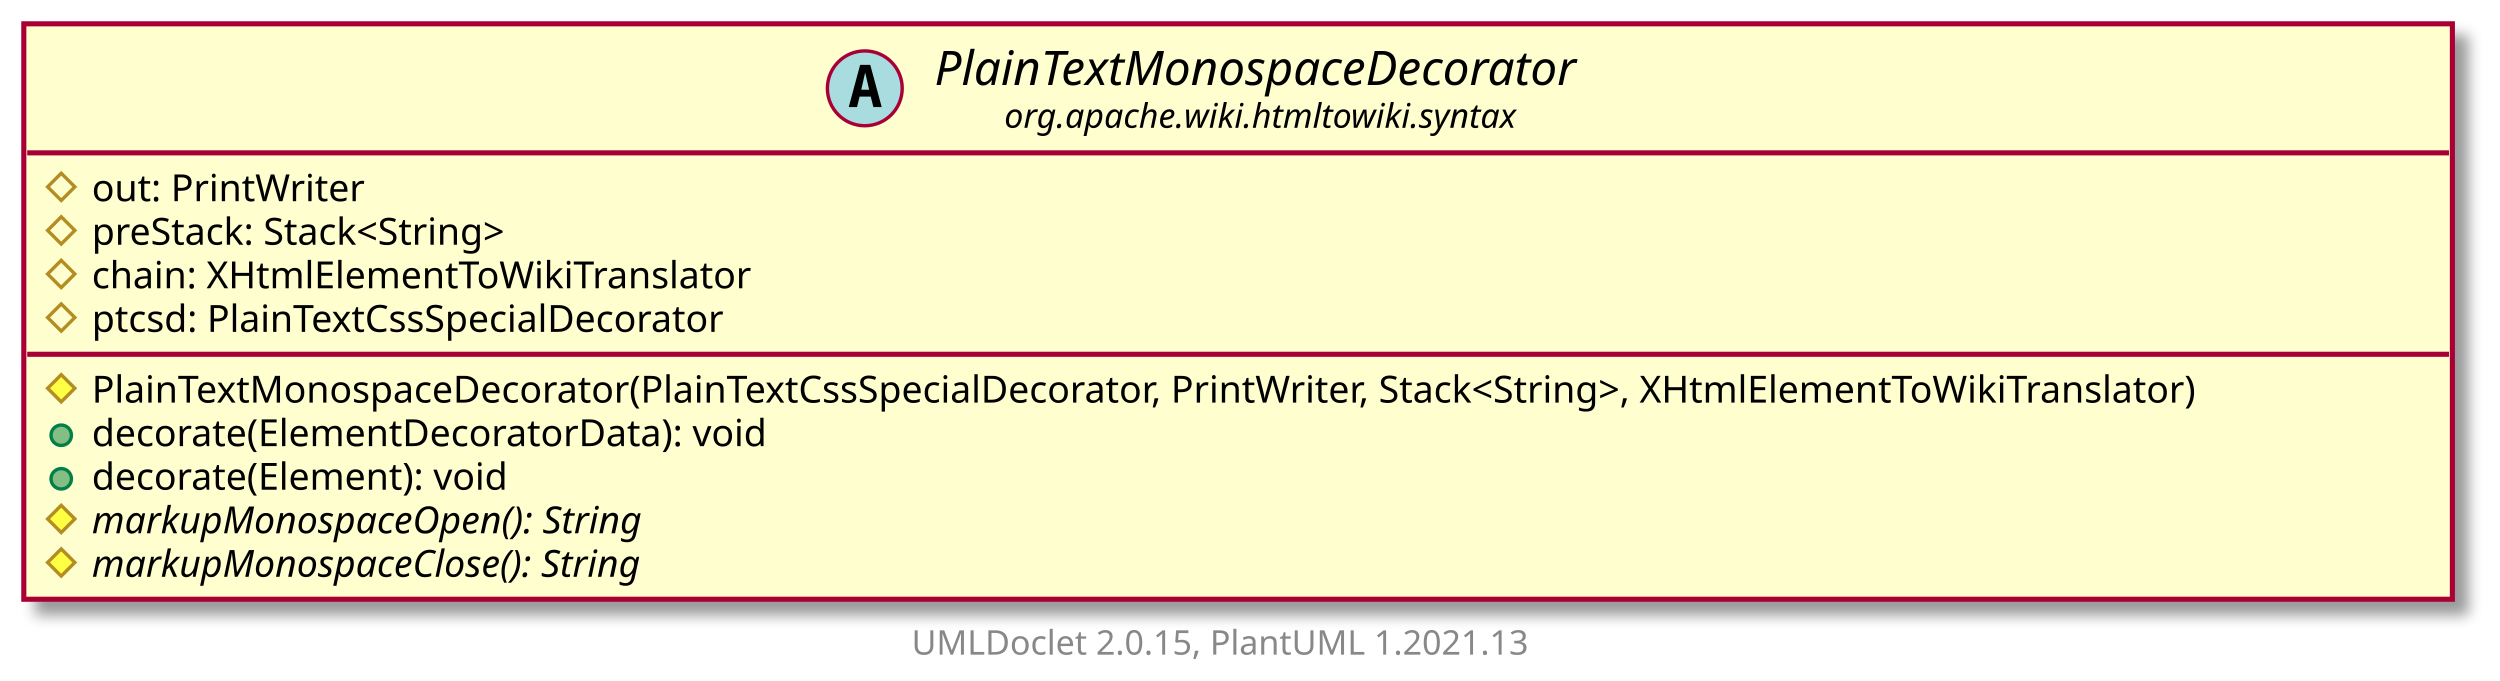
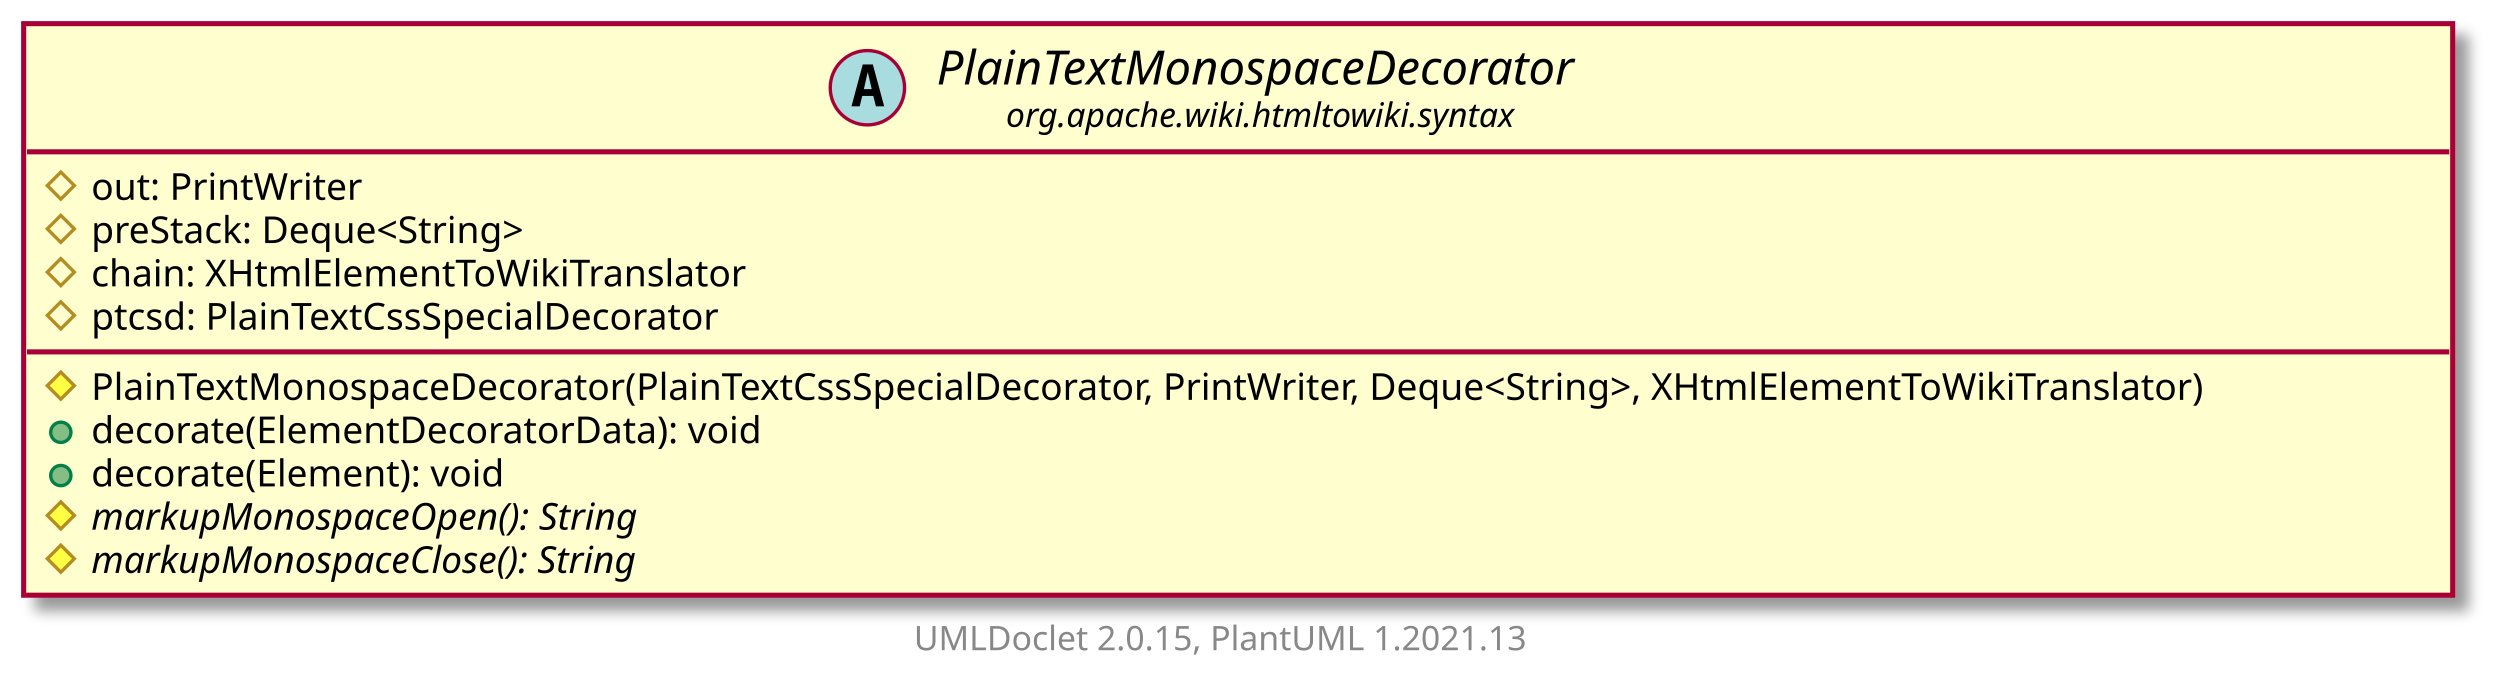
- <svg xmlns="http://www.w3.org/2000/svg" xmlns:xlink="http://www.w3.org/1999/xlink" contentScriptType="application/ecmascript" contentStyleType="text/css" height="200px" preserveAspectRatio="none" style="width:735px;height:200px;background:#FFFFFF;" version="1.1" viewBox="0 0 735 200" width="735px" zoomAndPan="magnify">
+ <svg xmlns="http://www.w3.org/2000/svg" xmlns:xlink="http://www.w3.org/1999/xlink" contentScriptType="application/ecmascript" contentStyleType="text/css" height="200px" preserveAspectRatio="none" style="width:740px;height:200px;background:#FFFFFF;" version="1.1" viewBox="0 0 740 200" width="740px" zoomAndPan="magnify">
  <defs>
-     <filter height="300%" id="f1jqaryszs5wwe" width="300%" x="-1" y="-1">
+     <filter height="300%" id="f1b33m7sri9esy" width="300%" x="-1" y="-1">
      <feGaussianBlur result="blurOut" stdDeviation="2.0" />
      <feColorMatrix in="blurOut" result="blurOut2" type="matrix" values="0 0 0 0 0 0 0 0 0 0 0 0 0 0 0 0 0 0 .4 0" />
      <feOffset dx="4.0" dy="4.0" in="blurOut2" result="blurOut3" />
      <feBlend in="SourceGraphic" in2="blurOut3" mode="normal" />
    </filter>
  </defs>
  <g>
    <a href="PlainTextMonospaceDecorator.html" target="_top" title="PlainTextMonospaceDecorator.html" xlink:actuate="onRequest" xlink:href="PlainTextMonospaceDecorator.html" xlink:show="new" xlink:title="PlainTextMonospaceDecorator.html" xlink:type="simple">
-       <rect codeLine="5" fill="#FEFECE" filter="url(#f1jqaryszs5wwe)" height="169.18" id="org.apache.wiki.htmltowiki.syntax.PlainTextMonospaceDecorator" style="stroke:#A80036;stroke-width:1.5;" width="714" x="7" y="7" />
-       <ellipse cx="254.25" cy="25.969" fill="#A9DCDF" rx="11" ry="11" style="stroke:#A80036;stroke-width:1.0;" />
-       <path d="M254.359,21.312 L253.203,26.391 L255.531,26.391 L254.359,21.312 Z M252.875,19.078 L255.859,19.078 L259.219,31.469 L256.766,31.469 L256,28.406 L252.719,28.406 L251.969,31.469 L249.531,31.469 L252.875,19.078 Z " fill="#000000" />
-       <text fill="#000000" font-family="sans-serif" font-size="14" font-style="italic" lengthAdjust="spacing" textLength="211" x="274.75" y="24.995">PlainTextMonospaceDecorator</text>
-       <text fill="#000000" font-family="sans-serif" font-size="10" font-style="italic" lengthAdjust="spacing" textLength="170" x="295.25" y="37.579">org.apache.wiki.htmltowiki.syntax</text>
-       <line style="stroke:#A80036;stroke-width:1.5;" x1="8" x2="720" y1="44.938" y2="44.938" />
+       <rect codeLine="5" fill="#FEFECE" filter="url(#f1b33m7sri9esy)" height="169.18" id="org.apache.wiki.htmltowiki.syntax.PlainTextMonospaceDecorator" style="stroke:#A80036;stroke-width:1.5;" width="719" x="7" y="7" />
+       <ellipse cx="256.75" cy="25.969" fill="#A9DCDF" rx="11" ry="11" style="stroke:#A80036;stroke-width:1.0;" />
+       <path d="M256.859,21.312 L255.703,26.391 L258.031,26.391 L256.859,21.312 Z M255.375,19.078 L258.359,19.078 L261.719,31.469 L259.266,31.469 L258.5,28.406 L255.219,28.406 L254.469,31.469 L252.031,31.469 L255.375,19.078 Z " fill="#000000" />
+       <text fill="#000000" font-family="sans-serif" font-size="14" font-style="italic" lengthAdjust="spacing" textLength="211" x="277.25" y="24.995">PlainTextMonospaceDecorator</text>
+       <text fill="#000000" font-family="sans-serif" font-size="10" font-style="italic" lengthAdjust="spacing" textLength="170" x="297.75" y="37.579">org.apache.wiki.htmltowiki.syntax</text>
+       <line style="stroke:#A80036;stroke-width:1.5;" x1="8" x2="725" y1="44.938" y2="44.938" />
      <polygon fill="none" points="18,50.938,22,54.938,18,58.938,14,54.938" style="stroke:#B38D22;stroke-width:1.0;" />
      <text fill="#000000" font-family="sans-serif" font-size="11" lengthAdjust="spacing" textLength="85" x="27" y="59.148">out: PrintWriter</text>
      <polygon fill="none" points="18,63.742,22,67.742,18,71.742,14,67.742" style="stroke:#B38D22;stroke-width:1.0;" />
-       <text fill="#000000" font-family="sans-serif" font-size="11" lengthAdjust="spacing" textLength="141" x="27" y="71.953">preStack: Stack&lt;String&gt;</text>
+       <text fill="#000000" font-family="sans-serif" font-size="11" lengthAdjust="spacing" textLength="146" x="27" y="71.953">preStack: Deque&lt;String&gt;</text>
      <polygon fill="none" points="18,76.547,22,80.547,18,84.547,14,80.547" style="stroke:#B38D22;stroke-width:1.0;" />
      <text fill="#000000" font-family="sans-serif" font-size="11" lengthAdjust="spacing" textLength="211" x="27" y="84.757">chain: XHtmlElementToWikiTranslator</text>
      <polygon fill="none" points="18,89.352,22,93.352,18,97.352,14,93.352" style="stroke:#B38D22;stroke-width:1.0;" />
      <text fill="#000000" font-family="sans-serif" font-size="11" lengthAdjust="spacing" textLength="209" x="27" y="97.562">ptcsd: PlainTextCssSpecialDecorator</text>
-       <line style="stroke:#A80036;stroke-width:1.5;" x1="8" x2="720" y1="104.156" y2="104.156" />
+       <line style="stroke:#A80036;stroke-width:1.5;" x1="8" x2="725" y1="104.156" y2="104.156" />
      <polygon fill="#FFFF44" points="18,110.156,22,114.156,18,118.156,14,114.156" style="stroke:#B38D22;stroke-width:1.0;" />
-       <text fill="#000000" font-family="sans-serif" font-size="11" lengthAdjust="spacing" textLength="688" x="27" y="118.367">PlainTextMonospaceDecorator(PlainTextCssSpecialDecorator, PrintWriter, Stack&lt;String&gt;, XHtmlElementToWikiTranslator)</text>
+       <text fill="#000000" font-family="sans-serif" font-size="11" lengthAdjust="spacing" textLength="693" x="27" y="118.367">PlainTextMonospaceDecorator(PlainTextCssSpecialDecorator, PrintWriter, Deque&lt;String&gt;, XHtmlElementToWikiTranslator)</text>
      <ellipse cx="18" cy="127.961" fill="#84BE84" rx="3" ry="3" style="stroke:#038048;stroke-width:1.0;" />
      <text fill="#000000" font-family="sans-serif" font-size="11" lengthAdjust="spacing" textLength="217" x="27" y="131.171">decorate(ElementDecoratorData): void</text>
      <ellipse cx="18" cy="140.766" fill="#84BE84" rx="3" ry="3" style="stroke:#038048;stroke-width:1.0;" />
      <text fill="#000000" font-family="sans-serif" font-size="11" lengthAdjust="spacing" textLength="135" x="27" y="143.976">decorate(Element): void</text>
      <polygon fill="#FFFF44" points="18,148.57,22,152.57,18,156.57,14,152.57" style="stroke:#B38D22;stroke-width:1.0;" />
      <text fill="#000000" font-family="sans-serif" font-size="11" font-style="italic" lengthAdjust="spacing" textLength="185" x="27" y="156.781">markupMonospaceOpen(): String</text>
      <polygon fill="#FFFF44" points="18,161.375,22,165.375,18,169.375,14,165.375" style="stroke:#B38D22;stroke-width:1.0;" />
      <text fill="#000000" font-family="sans-serif" font-size="11" font-style="italic" lengthAdjust="spacing" textLength="186" x="27" y="169.585">markupMonospaceClose(): String</text>
    </a>
-     <text fill="#888888" font-family="sans-serif" font-size="10" lengthAdjust="spacing" textLength="192" x="268" y="192.462">UMLDoclet 2.0.15, PlantUML 1.2021.13</text>
+     <text fill="#888888" font-family="sans-serif" font-size="10" lengthAdjust="spacing" textLength="192" x="270.5" y="192.462">UMLDoclet 2.0.15, PlantUML 1.2021.13</text>
  </g>
</svg>
